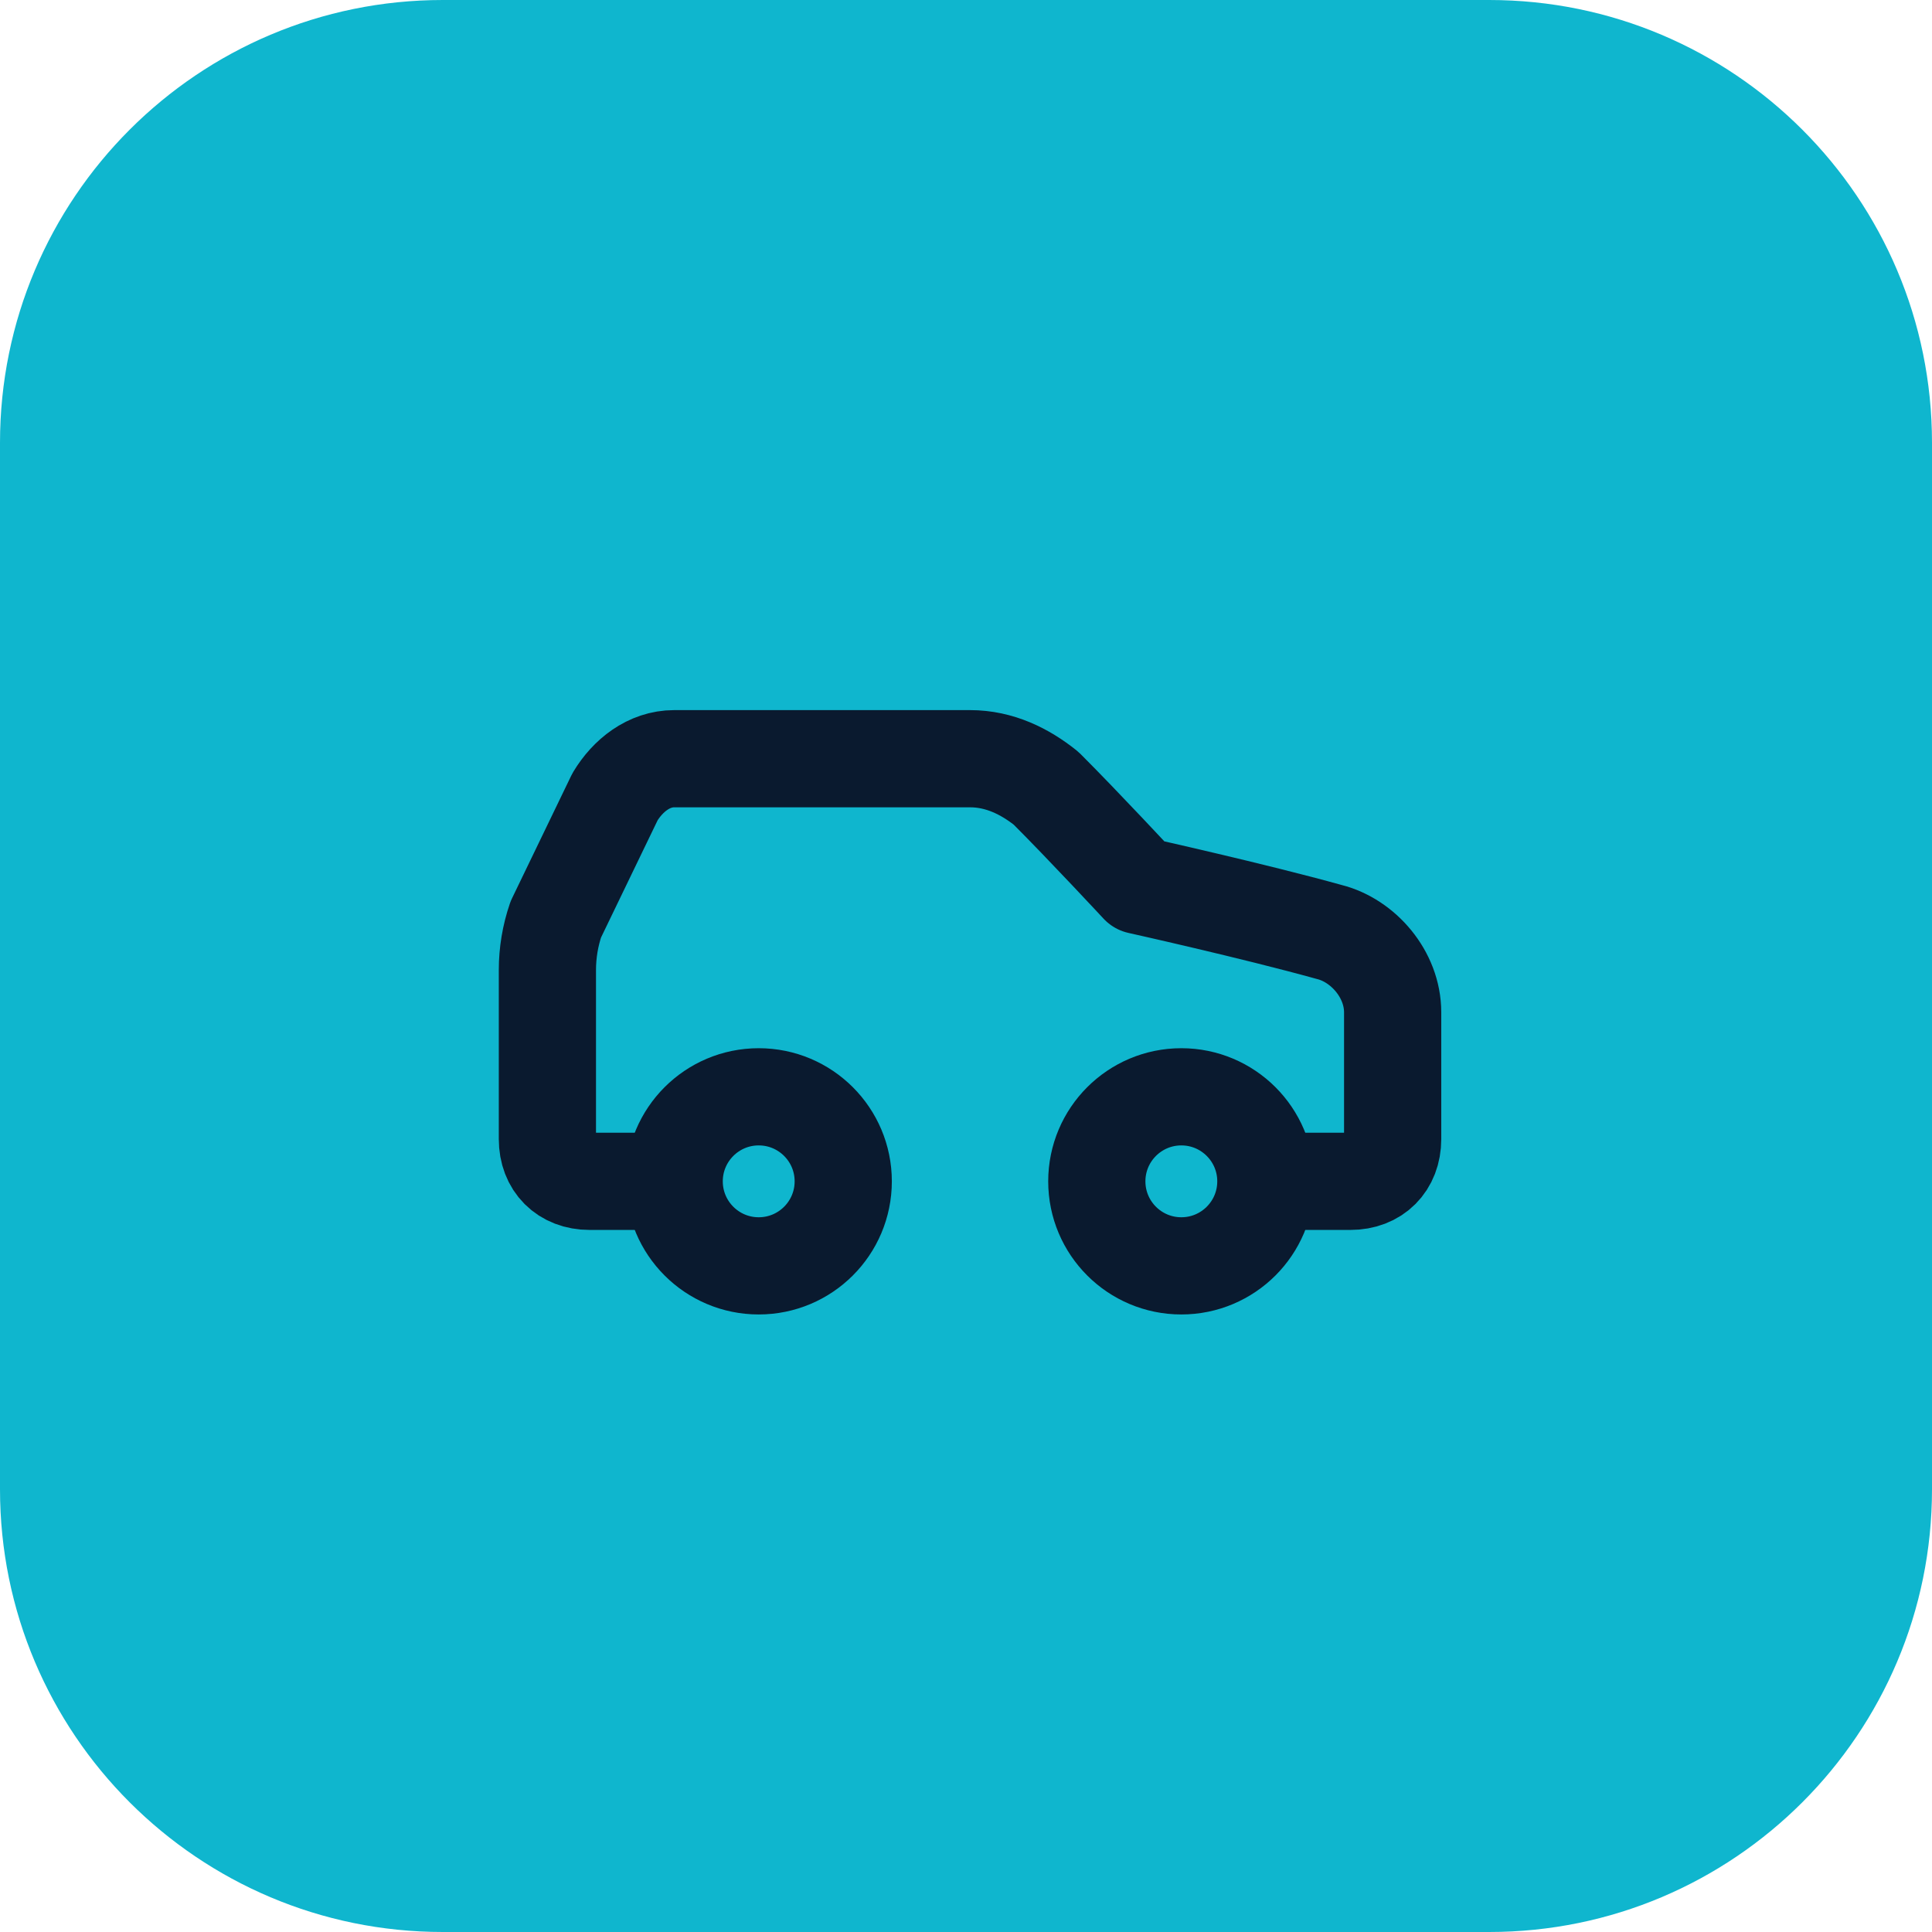
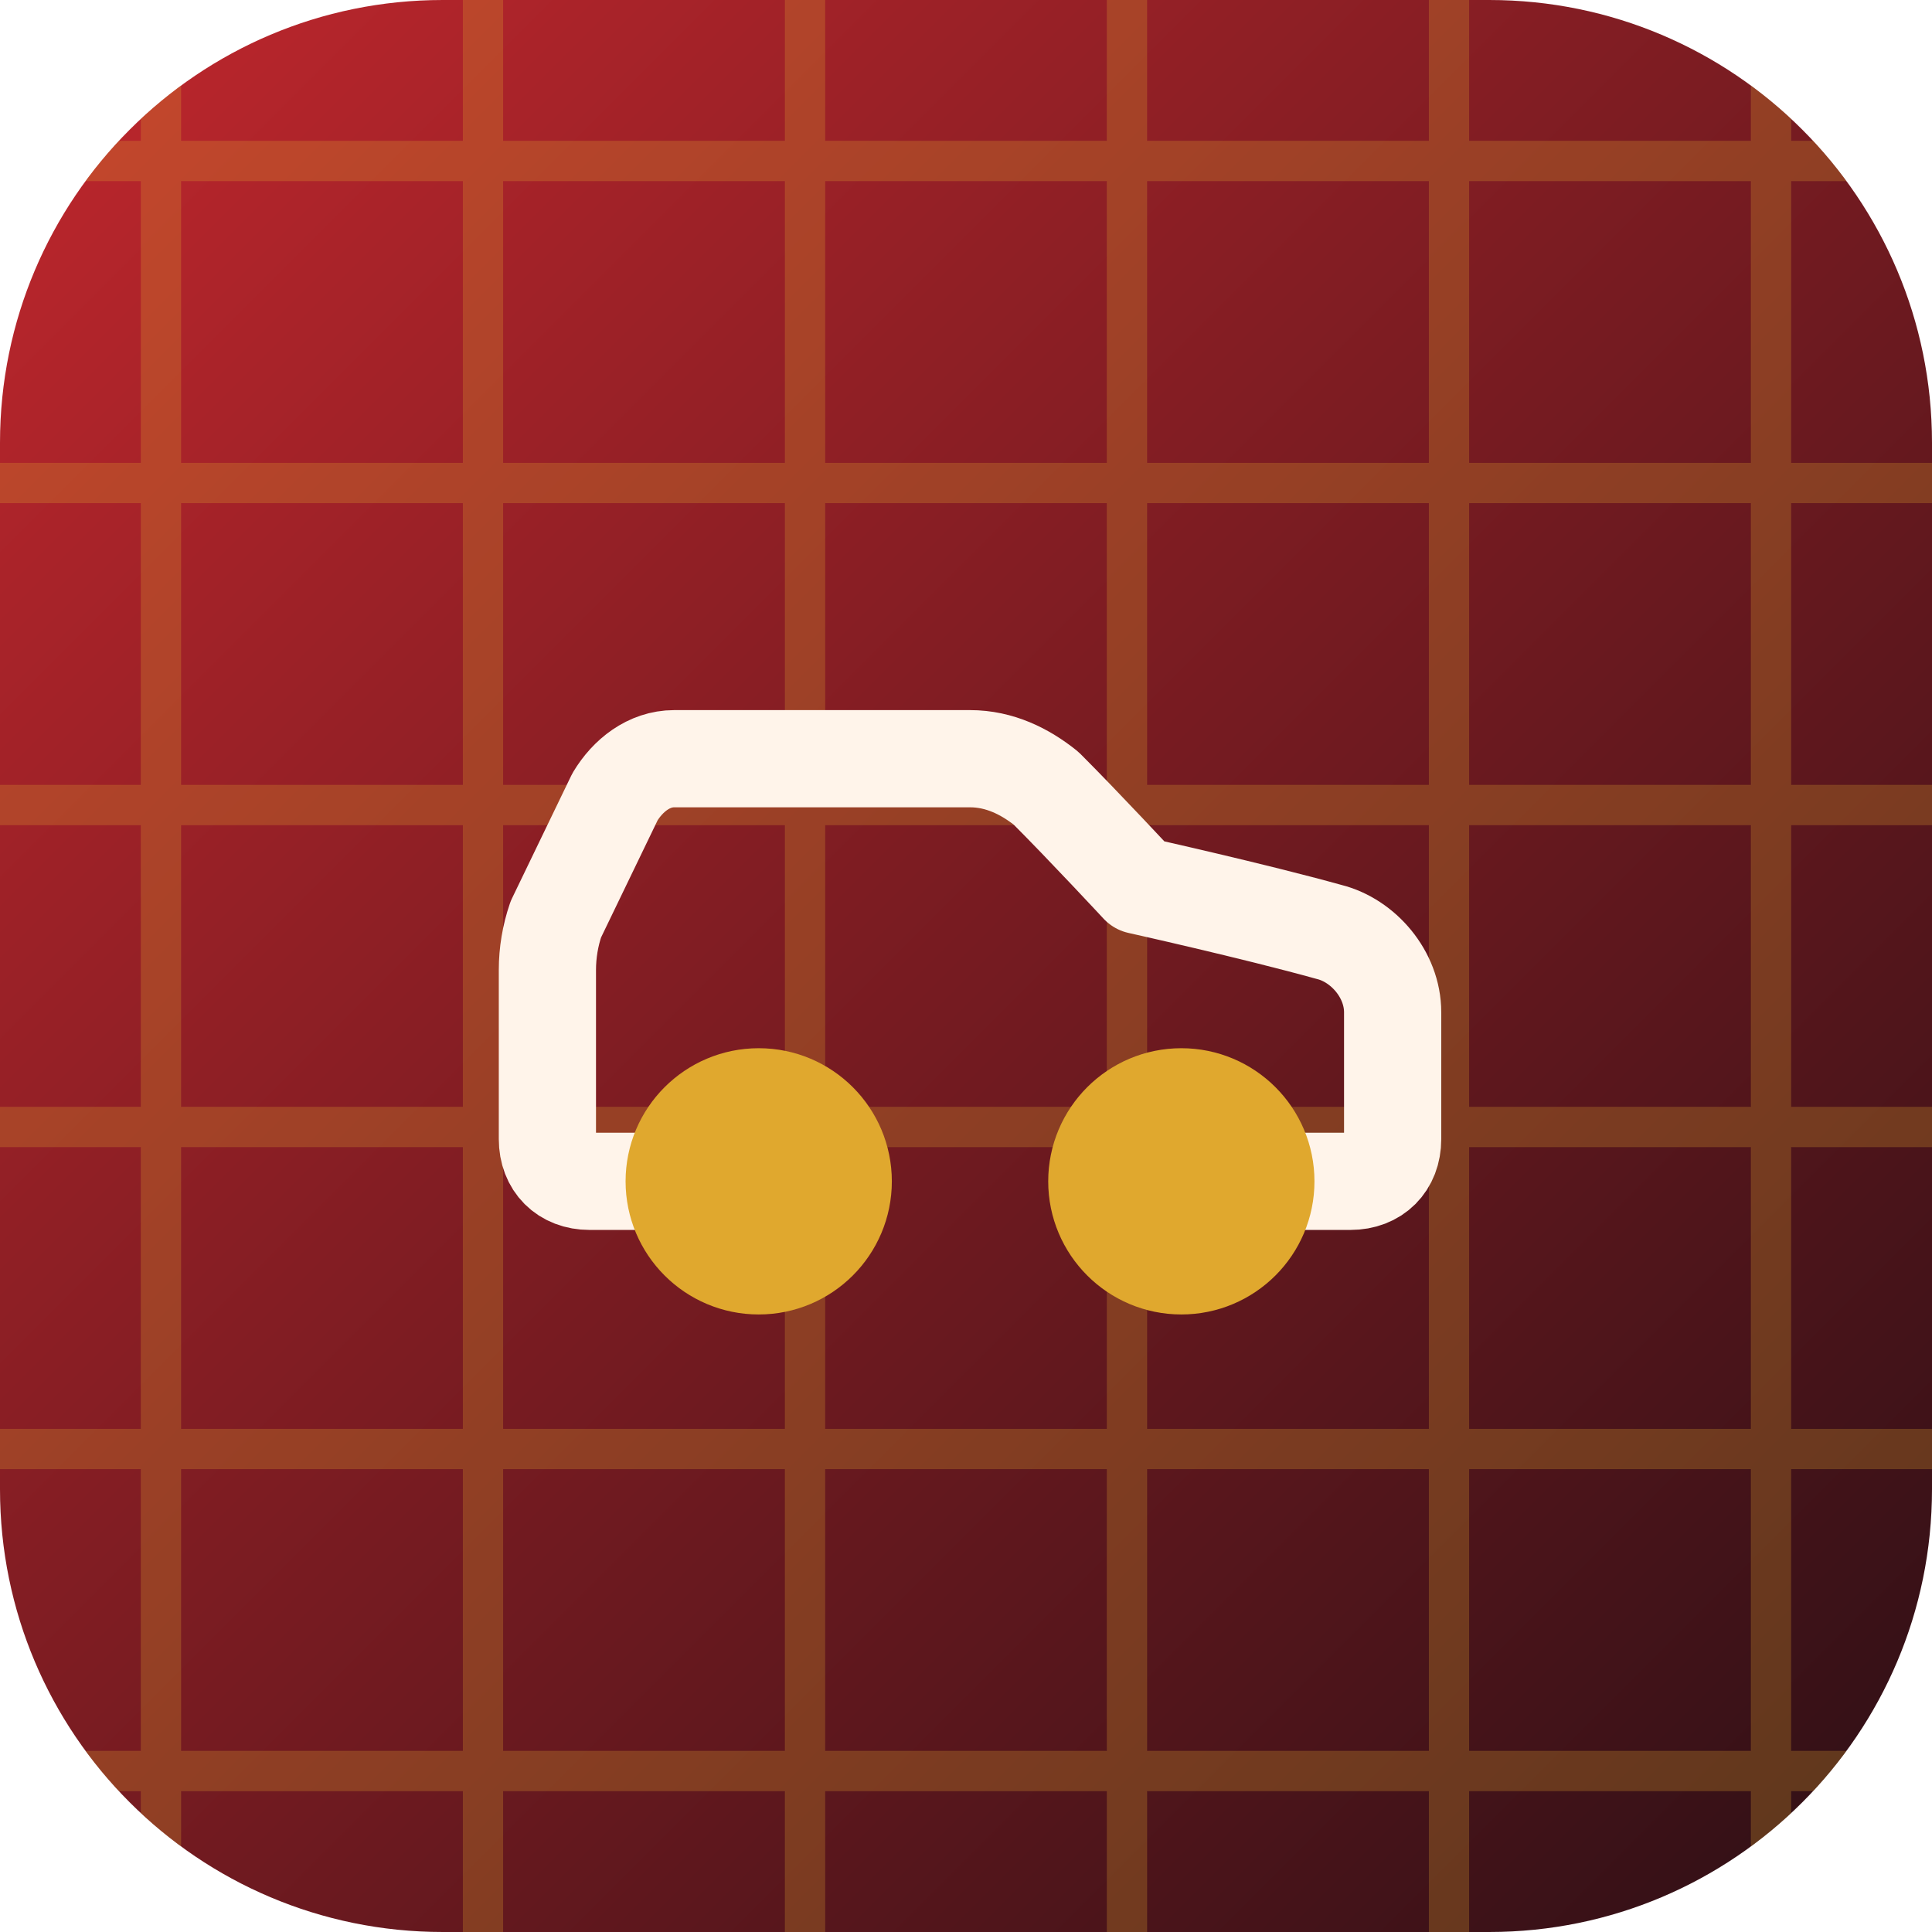
- <svg xmlns="http://www.w3.org/2000/svg" viewBox="0 0 48 48" width="512" height="512" role="img" aria-label="EstacionAR">
-   <rect width="48" height="48" rx="11" fill="#0FB6CE" />
-   <g transform="translate(11.5 11.5) scale(1.05)" stroke="#0A1A2F" stroke-width="2.3" stroke-linecap="round" stroke-linejoin="round" fill="none">
+ <svg xmlns="http://www.w3.org/2000/svg" viewBox="0 0 48 48" width="512" height="512" role="img" aria-label="EstacionAR Catamarca">
+   <defs>
+     <linearGradient id="poncho" x1="0" y1="0" x2="1" y2="1">
+       <stop offset="0" stop-color="#C1272D" />
+       <stop offset="1" stop-color="#2B0F15" />
+     </linearGradient>
+     <pattern id="trama" width="8" height="8" patternUnits="userSpaceOnUse">
+       <path d="M0 4H8M4 0V8" stroke="#E0A82E" stroke-opacity=".26" stroke-width="1" />
+     </pattern>
+   </defs>
+   <rect width="48" height="48" rx="11" fill="url(#poncho)" />
+   <rect width="48" height="48" rx="11" fill="url(#trama)" />
+   <g transform="translate(11.5 11.5) scale(1.05)" stroke="#FFF4EA" stroke-width="2.3" stroke-linecap="round" stroke-linejoin="round" fill="none">
    <path d="M19 17h2c.6 0 1-.4 1-1v-3c0-.9-.7-1.7-1.5-1.9C18.7 10.6 16 10 16 10s-1.3-1.4-2.2-2.3c-.5-.4-1.1-.7-1.8-.7H5c-.6 0-1.1.4-1.4.9l-1.4 2.9A3.7 3.7 0 0 0 2 12v4c0 .6.4 1 1 1h2" />
-     <circle cx="7" cy="17" r="2" fill="#0FB6CE" />
-     <circle cx="17" cy="17" r="2" fill="#0FB6CE" />
+     <circle cx="7" cy="17" r="2" fill="#E0A82E" stroke="#E0A82E" />
+     <circle cx="17" cy="17" r="2" fill="#E0A82E" stroke="#E0A82E" />
  </g>
</svg>
